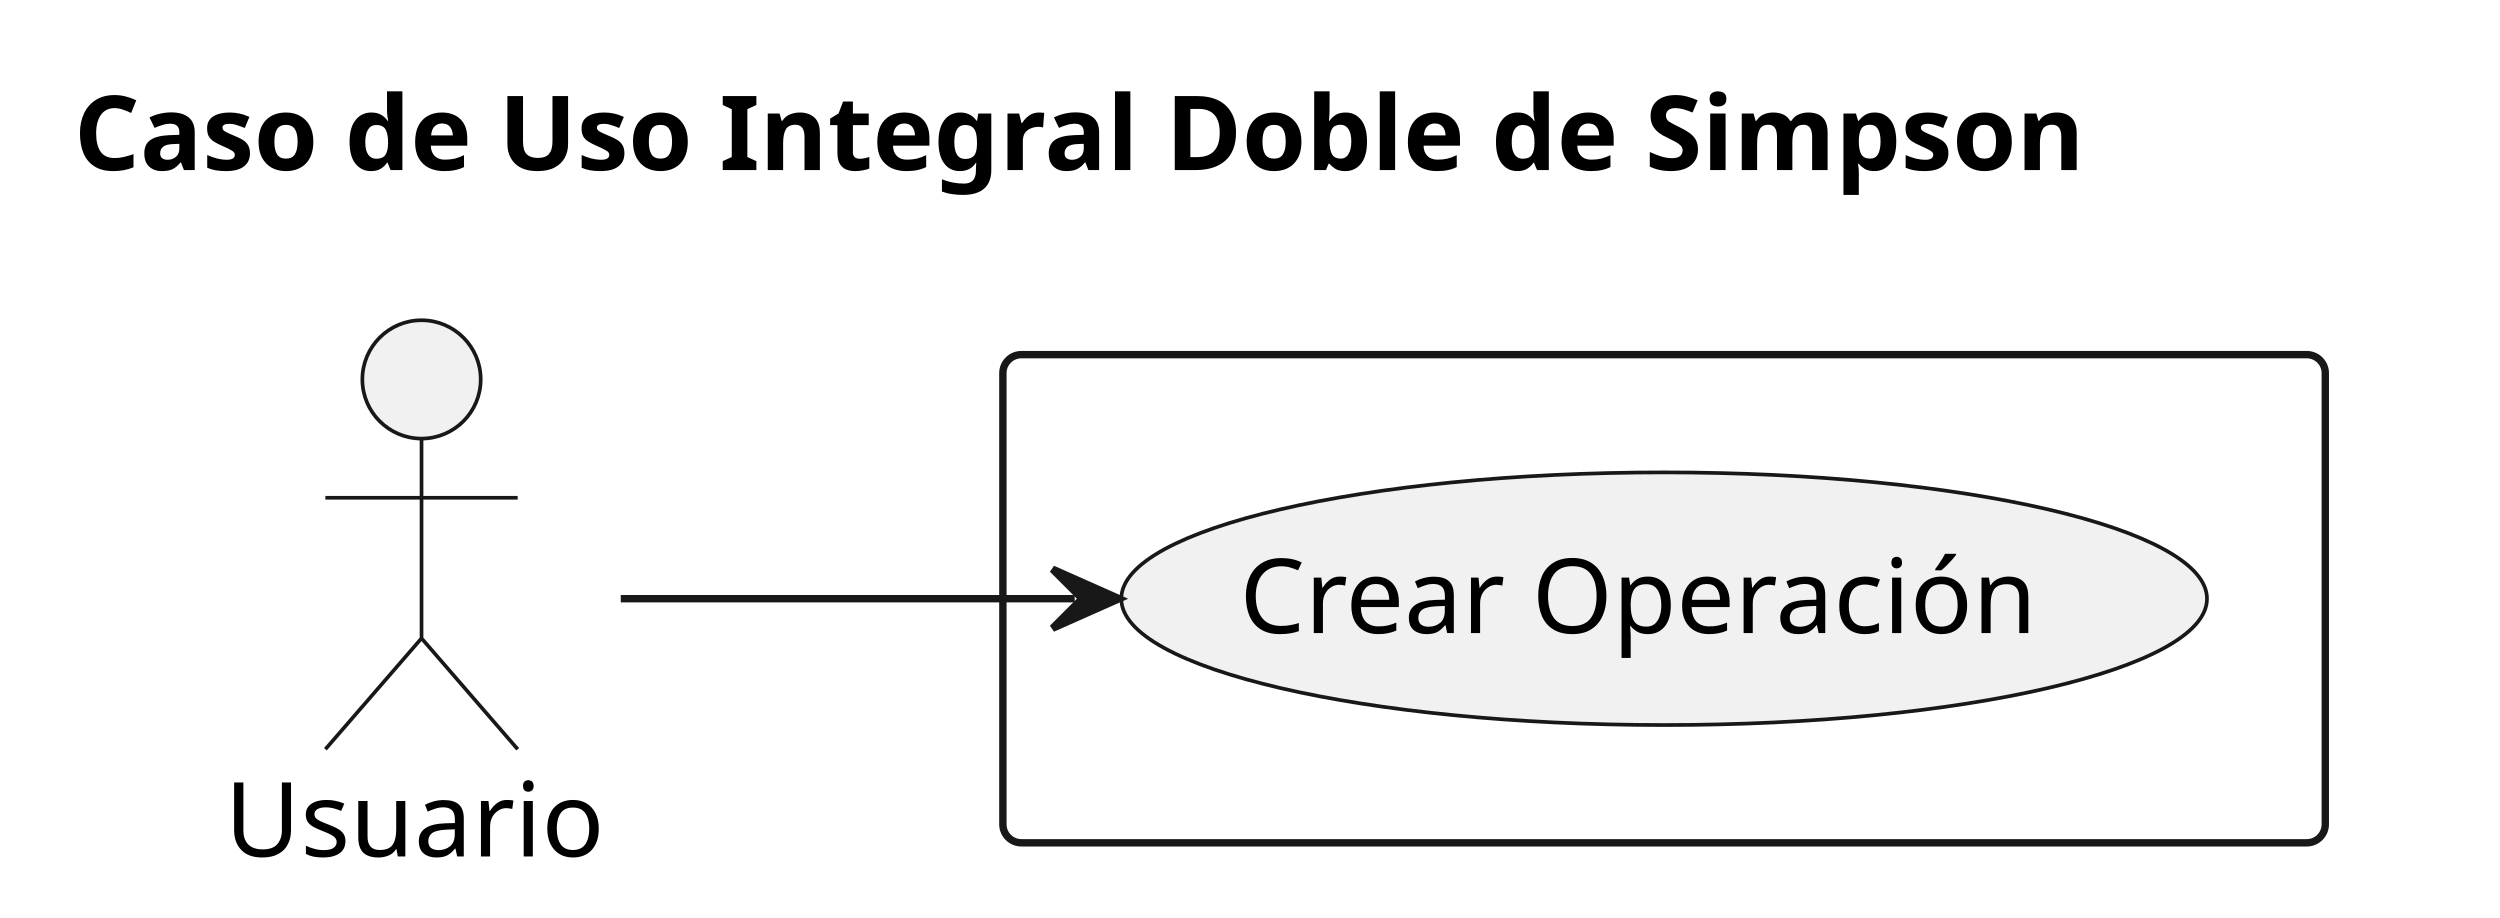
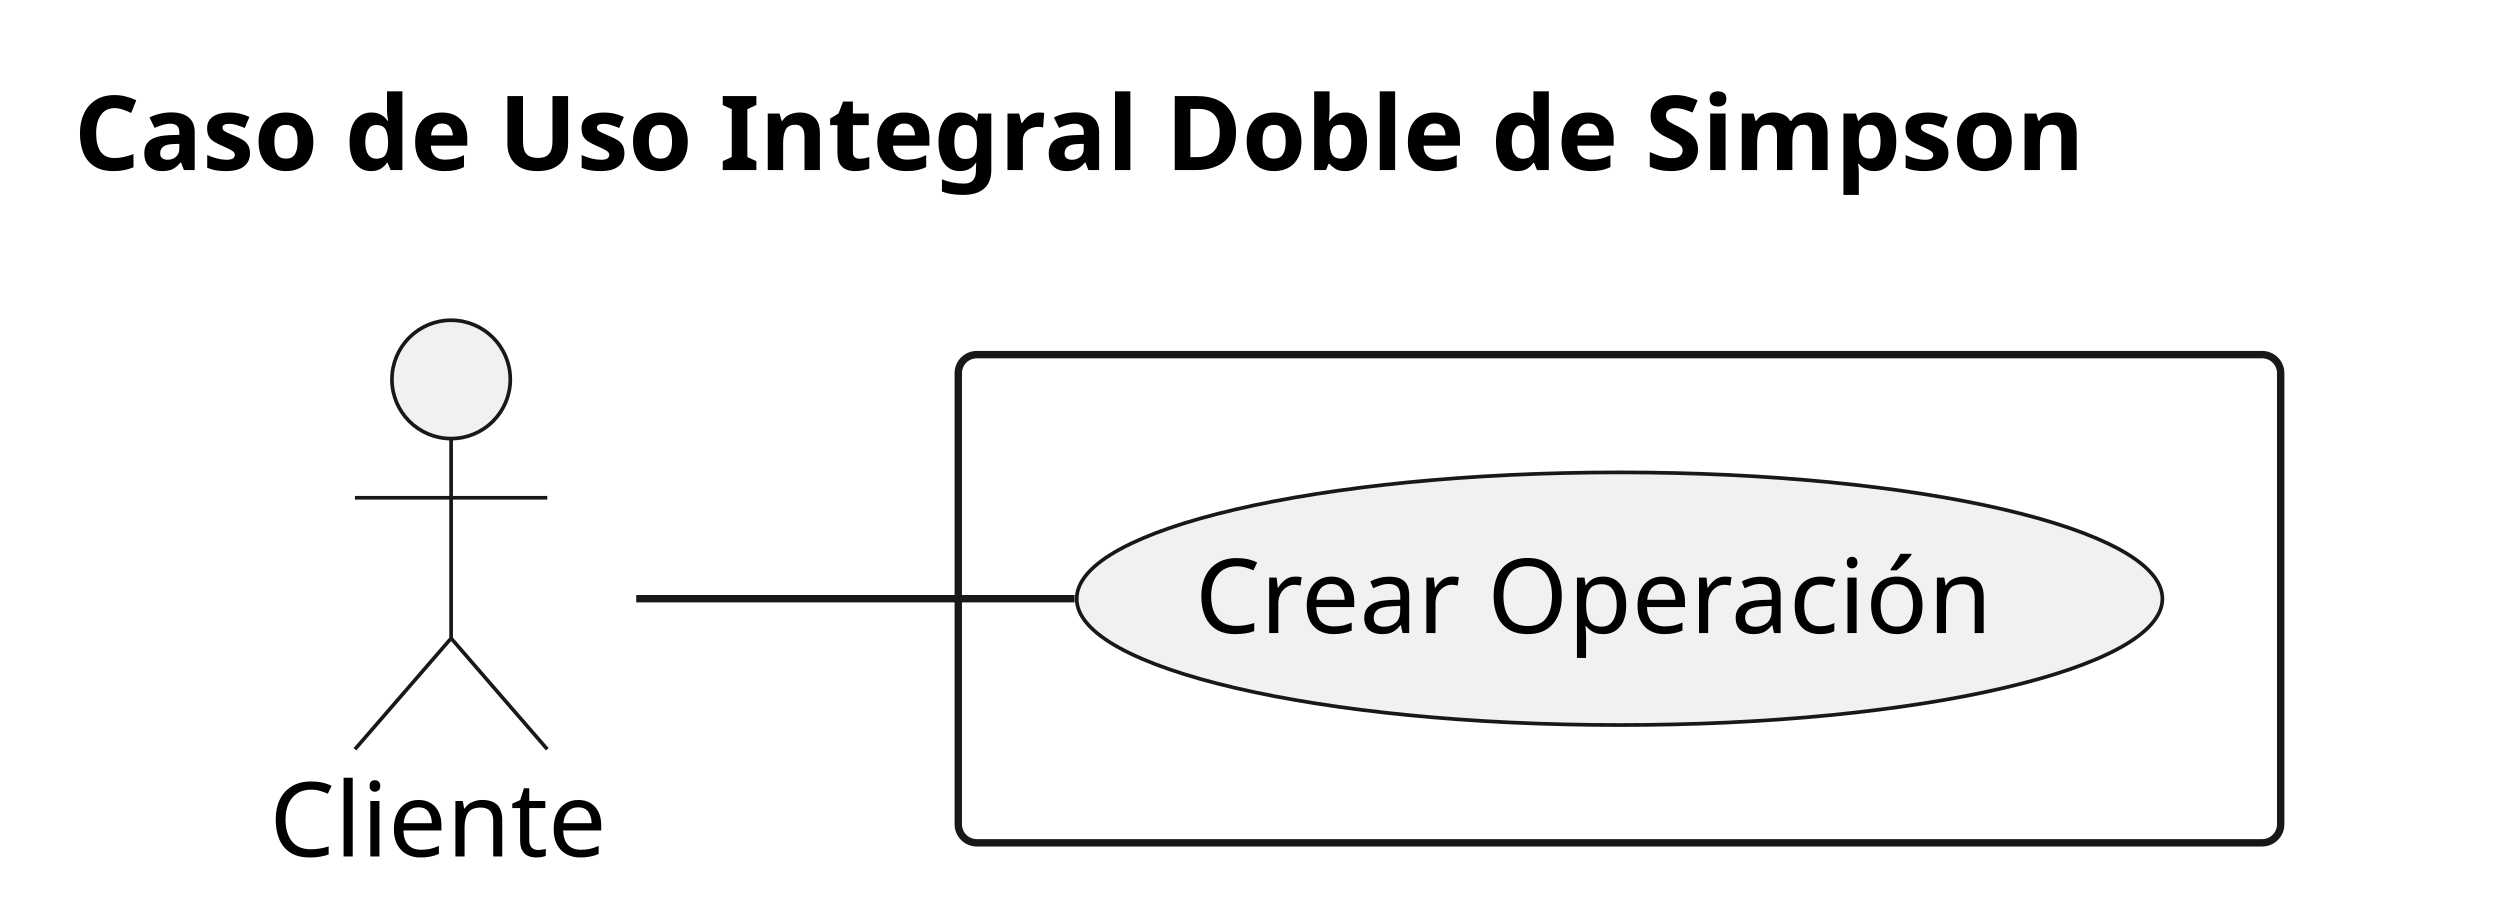
<svg xmlns="http://www.w3.org/2000/svg" contentStyleType="text/css" data-diagram-type="DESCRIPTION" height="124px" preserveAspectRatio="none" style="width:338px;height:124px;background:#FFFFFF;" version="1.1" viewBox="0 0 338 124" width="338px" zoomAndPan="magnify">
  <defs />
  <g>
    <g class="title" data-source-line="1">
      <text fill="#000000" font-family="sans-serif" font-size="14" font-weight="bold" lengthAdjust="spacing" textLength="310.769" x="10" y="22.995">Caso de Uso Integral Doble de Simpson</text>
    </g>
-     <g class="cluster" data-entity="##3" data-source-line="7" data-uid="ent0004" id="cluster_##3">
-       <rect fill="none" height="66" rx="2.5" ry="2.5" style="stroke:#181818;stroke-width:1;" width="178.79" x="135.589" y="47.947" />
+     <g class="cluster" data-entity="..3" data-source-line="7" data-uid="ent0004" id="cluster_..3">
+       <rect fill="none" height="66" rx="2.5" ry="2.5" style="stroke:#181818;stroke-width:1;" width="178.79" x="129.559" y="47.947" />
    </g>
    <g class="entity" data-entity="crear" data-source-line="8" data-uid="ent0005" id="entity_crear">
-       <ellipse cx="224.993" cy="80.946" fill="#F1F1F1" rx="73.393" ry="17.079" style="stroke:#181818;stroke-width:0.5;" />
-       <text fill="#000000" font-family="sans-serif" font-size="14" lengthAdjust="spacing" textLength="114.81" x="167.588" y="85.594">Crear Operación</text>
+       <ellipse cx="218.963" cy="80.946" fill="#F1F1F1" rx="73.393" ry="17.079" style="stroke:#181818;stroke-width:0.5;" />
+       <text fill="#000000" font-family="sans-serif" font-size="14" lengthAdjust="spacing" textLength="114.81" x="161.558" y="85.594">Crear Operación</text>
    </g>
    <g class="entity" data-entity="user" data-source-line="5" data-uid="ent0002" id="entity_user">
-       <ellipse cx="56.991" cy="51.297" fill="#F1F1F1" rx="8" ry="8" style="stroke:#181818;stroke-width:0.5;" />
-       <path d="M56.991,59.297 L56.991,86.297 M43.991,67.297 L69.991,67.297 M56.991,86.297 L43.991,101.297 M56.991,86.297 L69.991,101.297" fill="none" style="stroke:#181818;stroke-width:0.5;" />
-       <text fill="#000000" font-family="sans-serif" font-size="14" lengthAdjust="spacing" textLength="53.204" x="30.389" y="115.792">Usuario</text>
+       <ellipse cx="60.991" cy="51.297" fill="#F1F1F1" rx="8" ry="8" style="stroke:#181818;stroke-width:0.5;" />
+       <path d="M60.991,59.297 L60.991,86.297 M47.991,67.297 L73.991,67.297 M60.991,86.297 L47.991,101.297 M60.991,86.297 L73.991,101.297" fill="none" style="stroke:#181818;stroke-width:0.5;" />
+       <text fill="#000000" font-family="sans-serif" font-size="14" lengthAdjust="spacing" textLength="49.144" x="36.419" y="115.792">Cliente</text>
    </g>
    <g class="link" data-entity-1="user" data-entity-2="crear" data-source-line="11" data-uid="lnk6" id="link_user_crear">
-       <path d="M83.929,80.947 C102.069,80.947 121.269,80.947 145.299,80.947" fill="none" id="user-to-crear" style="stroke:#181818;stroke-width:1;" />
-       <polygon fill="#181818" points="151.299,80.947,142.299,76.947,146.299,80.947,142.299,84.947,151.299,80.947" style="stroke:#181818;stroke-width:1;" />
-       <text fill="#000000" font-family="sans-serif" font-size="13" lengthAdjust="spacing" textLength="4.132" x="114.589" y="77.014"> </text>
+       <path d="M86.019,80.947 C101.999,80.947 123.909,80.947 145.279,80.947" fill="none" id="user-crear" style="stroke:#181818;stroke-width:1;" />
    </g>
  </g>
</svg>
